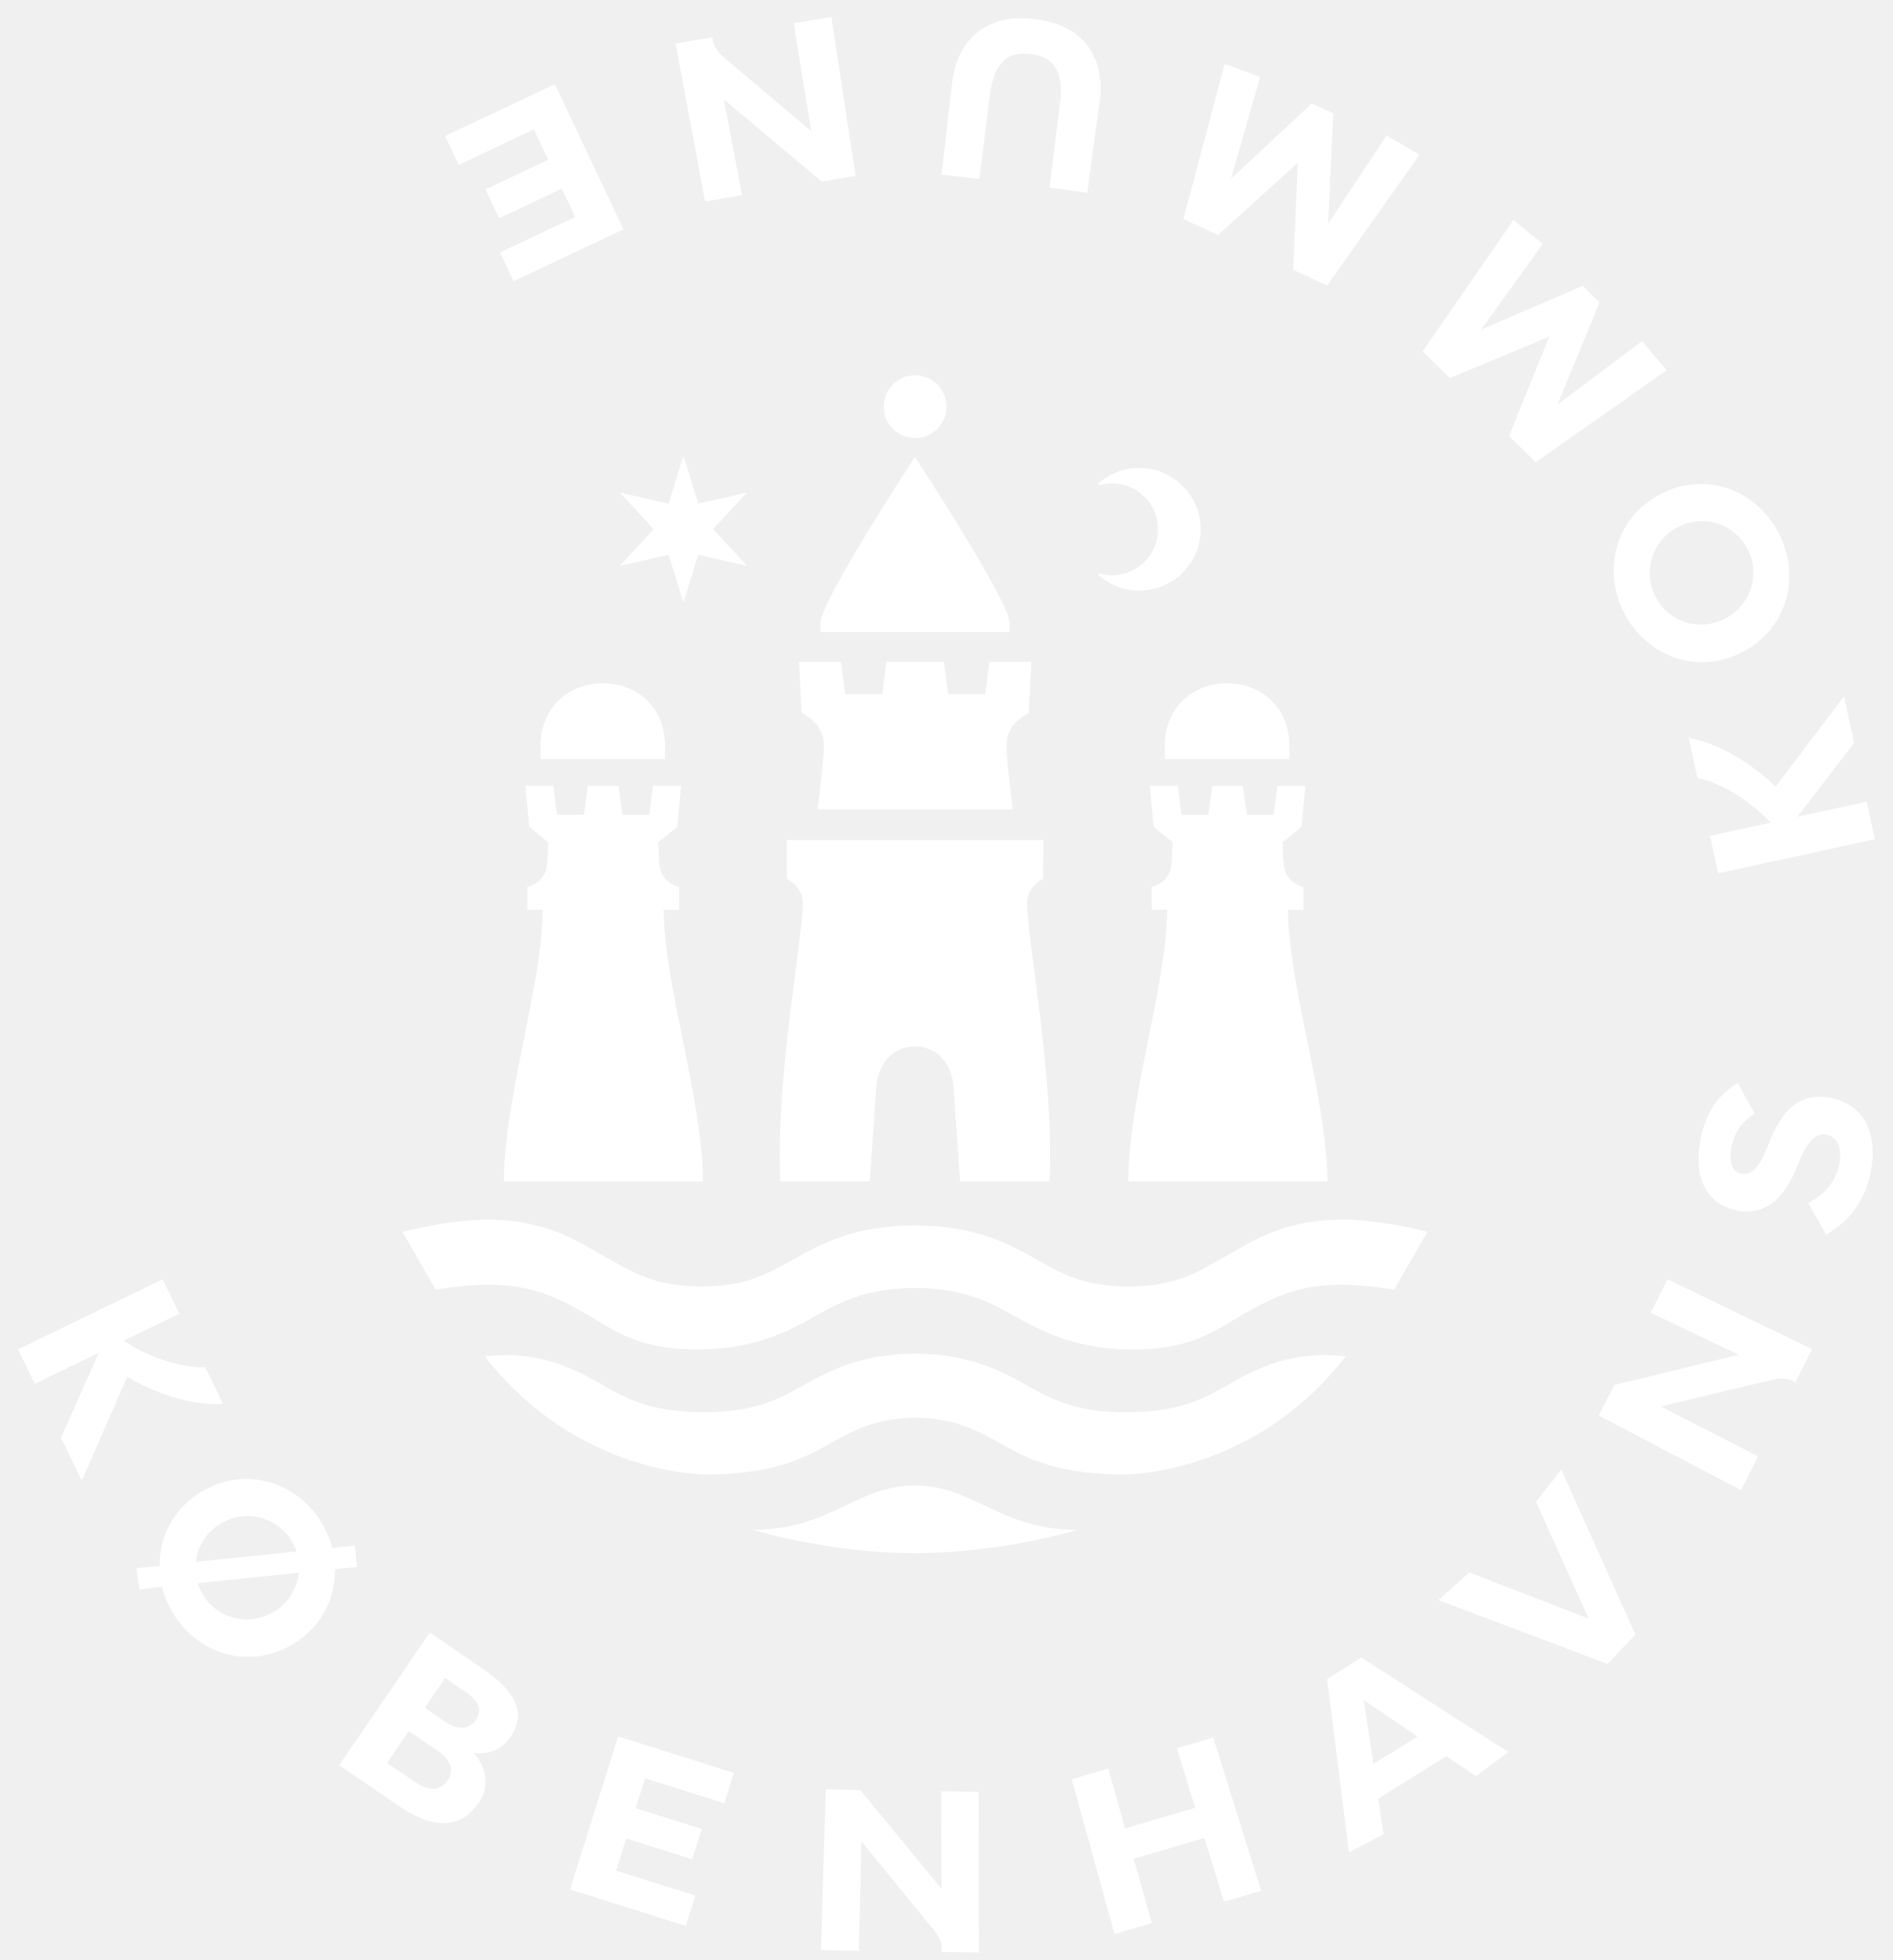
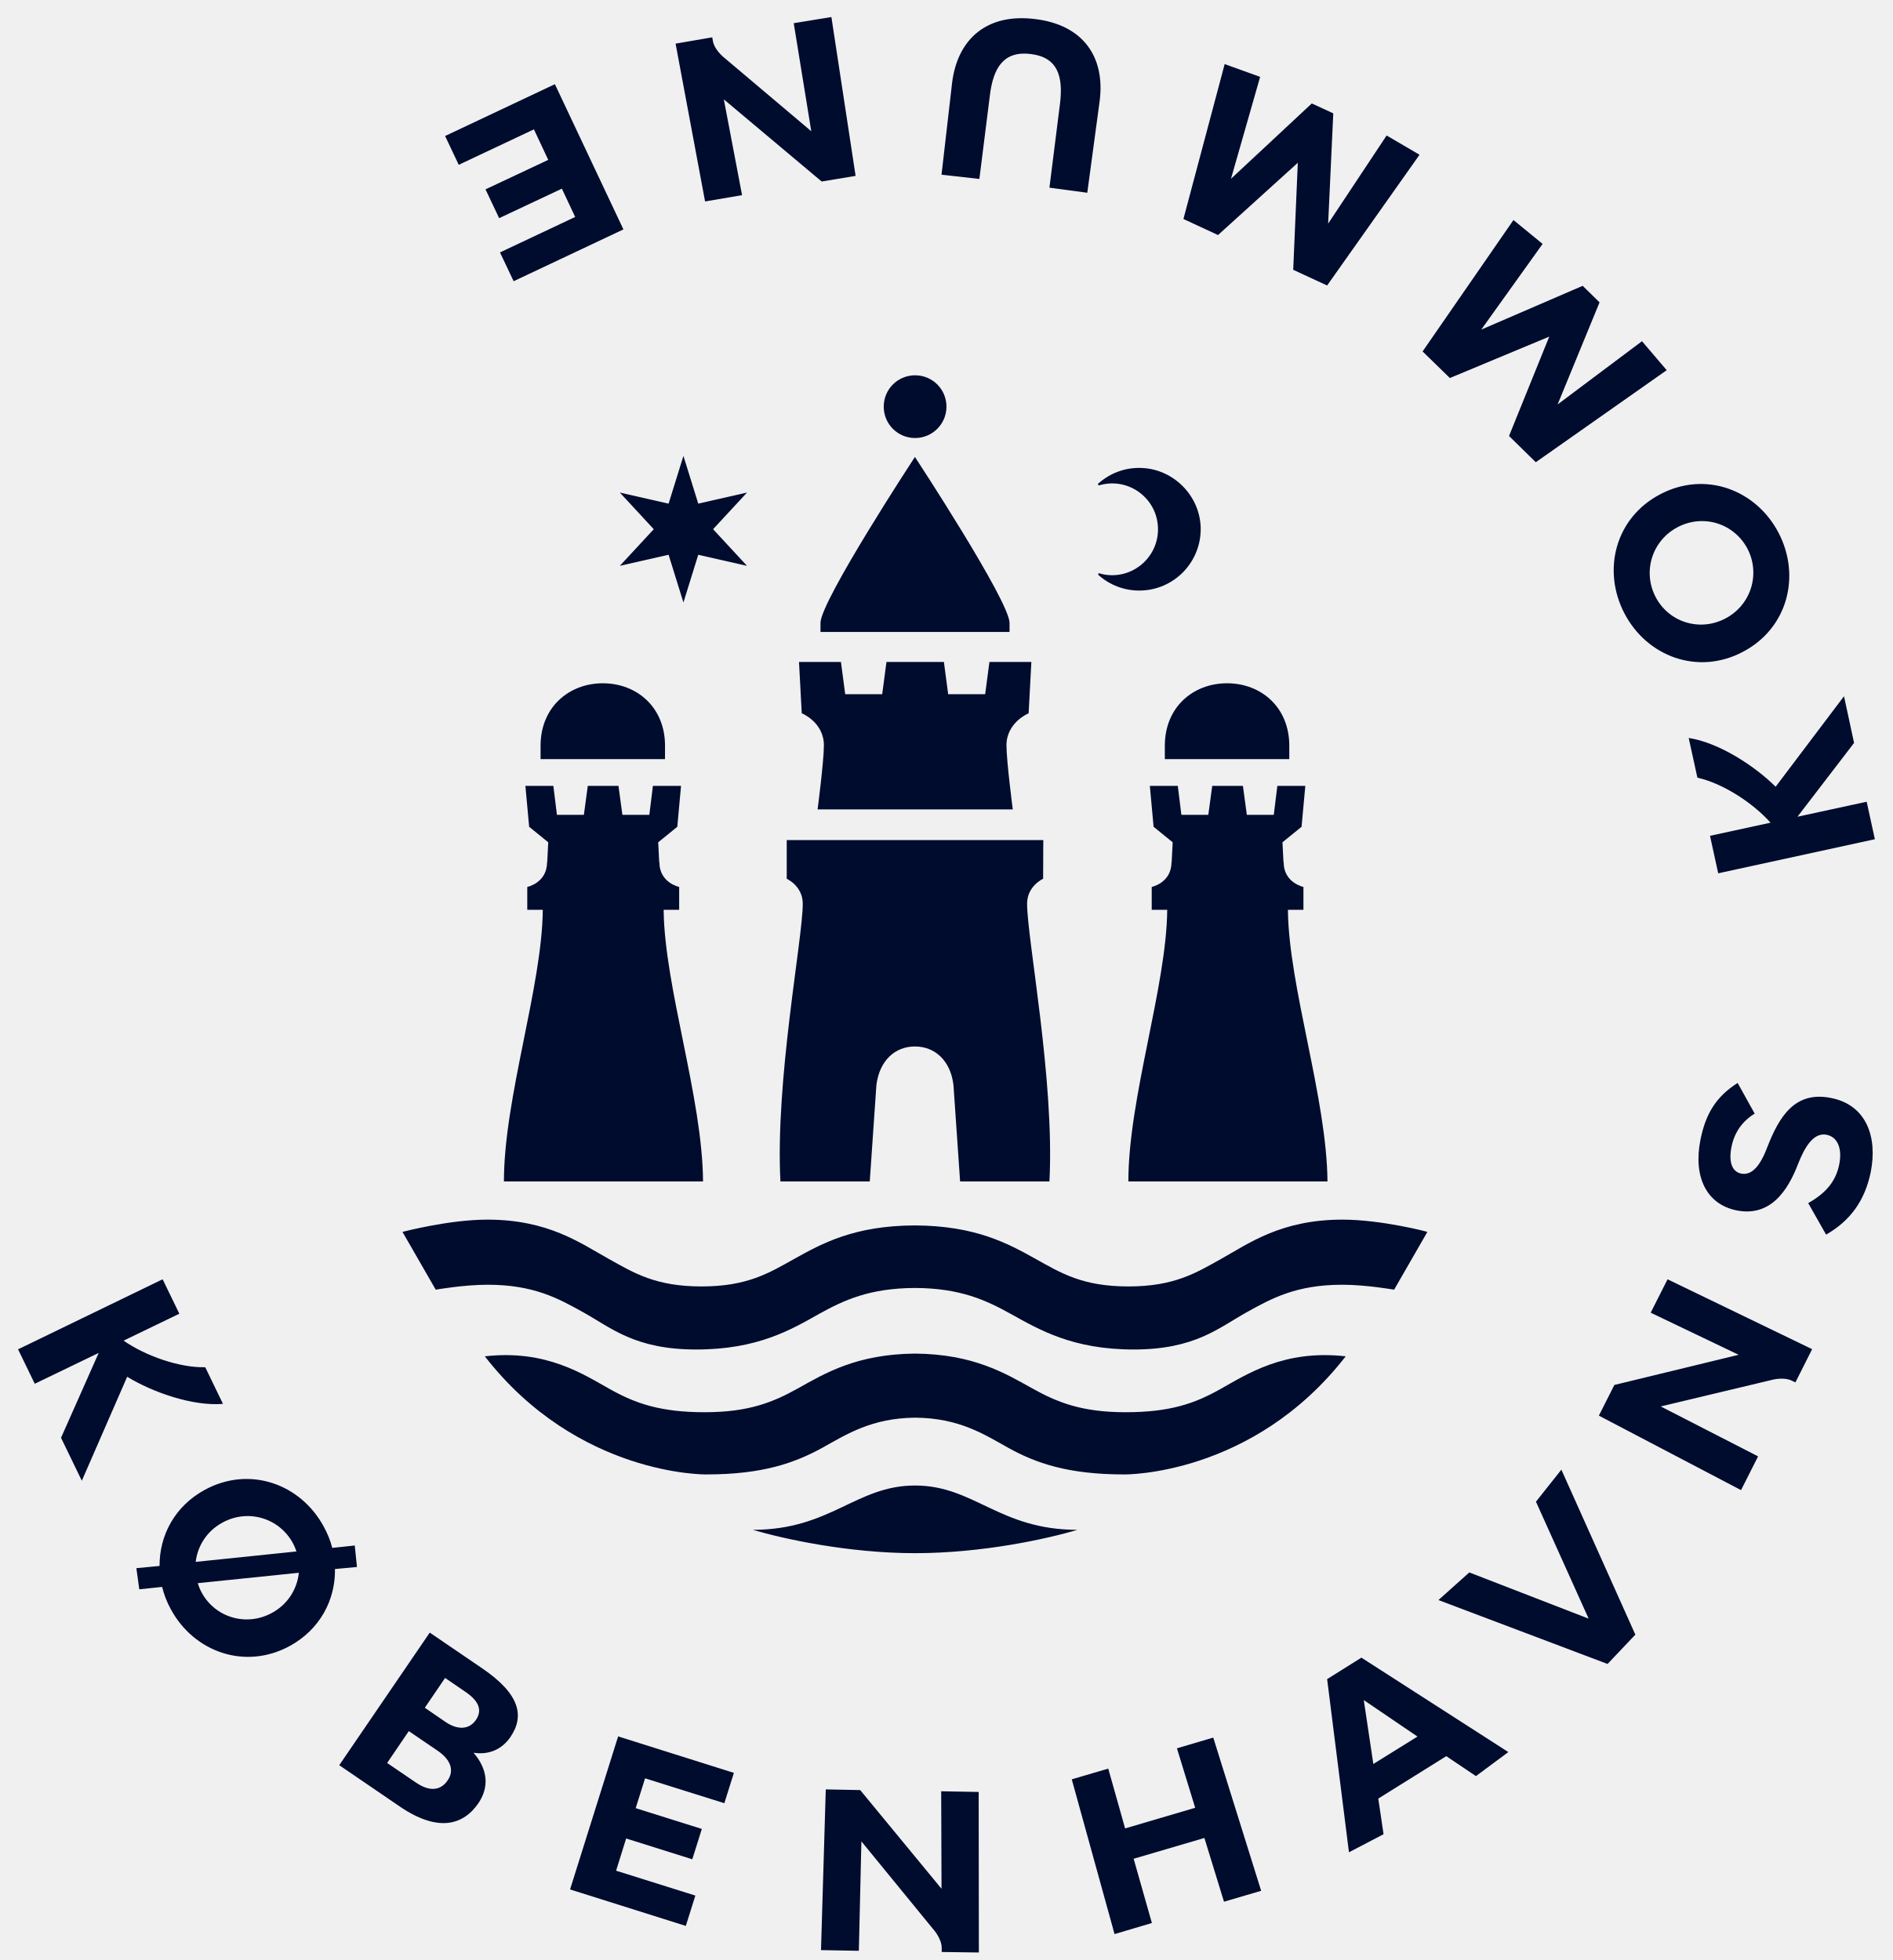
<svg xmlns="http://www.w3.org/2000/svg" version="1.1" id="Lag_1" x="0px" y="0px" viewBox="0 0 111 115" style="enable-background:new 0 0 111 115;" xml:space="preserve">
  <style type="text/css">
- 	.st0{fill:#ffffff;}
+ 	.st0{fill:#000C2E;}
</style>
  <path class="st0" d="M59.22,36.55v0.53H48.13v-0.53h0c0-1.29,5.54-9.74,5.54-9.74S59.22,35.27,59.22,36.55L59.22,36.55z   M67.03,27.46c-1-0.06-1.92,0.3-2.6,0.91c-0.05,0.04-0.01,0.12,0.06,0.1c0.43-0.12,0.9-0.15,1.39-0.03  c1.03,0.25,1.84,1.11,2.01,2.16c0.28,1.69-1.02,3.15-2.66,3.15c-0.26,0-0.51-0.04-0.74-0.11c-0.06-0.02-0.1,0.06-0.05,0.1  c0.64,0.57,1.47,0.91,2.39,0.91c2.05,0,3.69-1.71,3.6-3.77C70.34,29.06,68.85,27.56,67.03,27.46 M59.41,47.49  c0,0-0.37-2.82-0.37-3.76c0-1.35,1.3-1.88,1.3-1.88l0.16-3.01l-2.46,0l-0.25,1.89h-2.17l-0.25-1.89H52l-0.25,1.89h-2.17l-0.25-1.89  l-2.46,0l0.16,3.01c0,0,1.3,0.52,1.3,1.88c0,0.94-0.37,3.76-0.37,3.76H59.41z M39.01,44.54l0-0.79c0-2.25-1.65-3.66-3.65-3.66  c-1.99,0-3.65,1.41-3.65,3.66l0,0.79H39.01z M61.2,49.29H46.15v2.27c0,0,0.94,0.42,0.94,1.46c0,2.08-1.62,10.34-1.31,16.3h5.24  l0.39-5.66c0.18-1.43,1.09-2.26,2.26-2.26c1.17,0,2.09,0.83,2.26,2.26l0.39,5.66h5.24c0.31-5.96-1.31-14.21-1.31-16.3  c0-1.04,0.94-1.46,0.94-1.46L61.2,49.29 M55.52,23.86c0-1.02-0.82-1.84-1.84-1.84c-1.02,0-1.84,0.82-1.84,1.84  c0,1.02,0.82,1.84,1.84,1.84C54.69,25.7,55.52,24.88,55.52,23.86 M38.93,53.38h0.91v-1.34c0,0-1.16-0.24-1.16-1.45h-0.01l-0.06-1.17  l1.12-0.91l0.22-2.4H38.3l-0.21,1.7h-1.58l-0.23-1.7h-0.9h-0.9l-0.23,1.7h-1.58l-0.21-1.7h-1.64l0.22,2.4l1.12,0.91l-0.06,1.17  h-0.01c0,1.21-1.16,1.45-1.16,1.45v1.34h0.91c-0.04,4.51-2.28,11.04-2.28,15.94h5.84h5.84C41.21,64.41,38.97,57.89,38.93,53.38z   M75.63,44.54l0-0.79c0-2.25-1.65-3.66-3.65-3.66s-3.65,1.41-3.65,3.66l0,0.79H75.63z M75.55,53.38h0.91v-1.34  c0,0-1.16-0.24-1.16-1.45h-0.01l-0.06-1.17l1.12-0.91l0.22-2.4h-1.64l-0.21,1.7h-1.58l-0.23-1.7h-0.9h-0.9l-0.23,1.7h-1.58  l-0.21-1.7h-1.64l0.22,2.4l1.12,0.91l-0.06,1.17h-0.01c0,1.21-1.16,1.45-1.16,1.45v1.34h0.91c-0.04,4.51-2.28,11.04-2.28,15.94h5.84  h5.84C77.83,64.41,75.59,57.89,75.55,53.38z M39.22,29.55l-2.86-0.65l1.99,2.15l-1.99,2.15l2.86-0.65l0.87,2.8l0.87-2.8l2.86,0.65  l-1.99-2.15l1.99-2.15l-2.86,0.65l-0.87-2.8L39.22,29.55z M78.75,71.56c-3.6,0-5.48,1.39-7.13,2.31c-1.47,0.82-2.74,1.61-5.43,1.61  c-2.69,0-3.96-0.79-5.43-1.61c-1.65-0.92-3.53-1.95-7.09-1.97c-3.55,0.01-5.44,1.05-7.09,1.97c-1.47,0.82-2.74,1.61-5.43,1.61  c-2.69,0-3.96-0.79-5.43-1.61c-1.66-0.92-3.54-2.31-7.13-2.31c-2.27,0-4.98,0.72-4.98,0.72l1.95,3.39c0,0,1.63-0.29,3.04-0.29  c2.69,0,4.13,0.79,5.6,1.61c1.66,0.92,3.04,2.19,6.64,2.19c3.6,0,5.56-1.16,7.21-2.09c1.46-0.81,2.97-1.51,5.62-1.52  c2.65,0.01,4.16,0.71,5.62,1.52c1.66,0.92,3.62,2.09,7.21,2.09c3.6,0,4.98-1.27,6.64-2.19c1.47-0.82,2.92-1.61,5.6-1.61  c1.4,0,3.04,0.29,3.04,0.29l1.95-3.39C83.74,72.27,81.02,71.56,78.75,71.56z M71.52,81.54c-1.44,0.8-2.88,1.32-5.49,1.32  c-2.62,0-4.04-0.6-5.48-1.4c-1.6-0.89-3.45-2.01-6.87-2.04c-3.42,0.03-5.28,1.15-6.87,2.04c-1.44,0.8-2.86,1.4-5.48,1.4  c-2.62,0-4.06-0.53-5.49-1.32c-1.62-0.9-3.78-2.37-7.4-1.96c5.47,7.04,12.99,6.93,12.99,6.93c3.32,0,5.2-0.68,6.82-1.57  c1.42-0.79,2.89-1.74,5.44-1.76c2.56,0.02,4.03,0.97,5.44,1.76c1.62,0.9,3.5,1.57,6.82,1.57c0,0,7.52,0.11,12.99-6.93  C75.3,79.17,73.14,80.64,71.52,81.54z M53.68,87.16c-3.47,0-4.95,2.6-9.52,2.6c1.76,0.52,5.58,1.37,9.52,1.37  c3.94,0,7.76-0.84,9.52-1.37C58.62,89.76,57.14,87.16,53.68,87.16z M86.58,104.21l1.9-1.41l-8.62-5.54l-2.01,1.26l1.28,10.16  l2.03-1.06l-0.31-2.09l3.99-2.49L86.58,104.21z M80.56,103.5L80,99.75l3.15,2.14L80.56,103.5z M36.26,101.88l6.79,2.14l-0.56,1.78  l-4.65-1.46l-0.55,1.75l3.88,1.22l-0.56,1.78l-3.88-1.22l-0.59,1.89l4.65,1.46l-0.56,1.78l-6.79-2.14L36.26,101.88z M36.57,13.46  l-6.44,3.04l-0.8-1.69l4.41-2.08l-0.78-1.66l-3.68,1.73l-0.8-1.69l3.68-1.73l-0.84-1.79l-4.41,2.08l-0.8-1.69l6.44-3.04L36.57,13.46  z M100.79,51.24l-0.48-2.2l3.55-0.77c-1.04-1.17-2.82-2.32-4.29-2.64l-0.51-2.33c1.78,0.27,3.88,1.65,5.1,2.86l4.01-5.31l0.59,2.74  l-3.32,4.33l4.06-0.88l0.48,2.2L100.79,51.24z M107.12,72.44l-1.05-1.85c1.03-0.58,1.62-1.27,1.82-2.27c0.18-0.9-0.07-1.6-0.74-1.74  c-0.77-0.15-1.28,0.73-1.65,1.65c-0.63,1.67-1.66,3.17-3.62,2.79c-1.76-0.35-2.57-1.95-2.13-4.15c0.3-1.49,0.89-2.51,2.18-3.33  l1,1.8c-0.73,0.45-1.19,1.1-1.36,1.95c-0.18,0.9,0.04,1.46,0.57,1.57c0.66,0.13,1.15-0.54,1.53-1.55c0.7-1.81,1.63-3.31,3.73-2.89  c2.1,0.41,2.74,2.31,2.34,4.34C109.39,70.48,108.51,71.64,107.12,72.44z M25.21,95.79l3.08,2.1c2.23,1.52,2.48,2.81,1.65,4.03  c-0.49,0.71-1.24,1.06-2.16,0.92c0.84,0.98,0.92,2.01,0.29,2.95c-0.87,1.28-2.35,1.75-4.61,0.21l-3.56-2.43L25.21,95.79z   M24.4,104.59c0.82,0.56,1.46,0.46,1.86-0.13c0.36-0.52,0.26-1.16-0.59-1.74l-1.69-1.15l-1.27,1.87L24.4,104.59z M26.13,101.03  c0.69,0.47,1.38,0.48,1.79-0.12c0.36-0.53,0.22-1.07-0.6-1.63l-1.21-0.83l-1.19,1.75L26.13,101.03z M9.54,75.06l0.98,2.02  l-3.27,1.58c1.28,0.89,3.28,1.6,4.79,1.56l1.04,2.15c-1.8,0.15-4.16-0.7-5.62-1.59l-2.66,6.1l-1.22-2.52l2.21-4.98l-3.75,1.81  l-0.98-2.02L9.54,75.06z M93.79,83.06l0.91-1.8l7.29-1.77l-5.16-2.47l0.99-1.96l8.48,4.1l-0.98,1.95l-0.21-0.1  c-0.29-0.15-0.78-0.16-1.28-0.02l-6.41,1.53l5.71,2.93l-1,1.98L93.79,83.06z M50.19,10.32l-1.99,0.33l-5.74-4.82l1.07,5.62  l-2.17,0.37l-1.73-9.26l2.15-0.37l0.04,0.22c0.05,0.32,0.33,0.72,0.74,1.04l5.03,4.25l-1.03-6.34L48.77,1L50.19,10.32z M84.38,93.88  l1.81-1.62l7,2.71l-3.09-6.86l1.49-1.88l4.34,9.68l-1.63,1.72L84.38,93.88z M20.94,91.94l-0.13-1.26l-1.32,0.14  c-0.11-0.43-0.28-0.85-0.5-1.25c-1.36-2.51-4.35-3.58-6.97-2.16c-1.77,0.96-2.67,2.68-2.66,4.47L8,92.01l0.17,1.24l1.34-0.14  c0.11,0.45,0.28,0.89,0.51,1.31c1.36,2.51,4.35,3.58,6.97,2.16c1.78-0.97,2.69-2.71,2.66-4.52L20.94,91.94z M13.06,89.33  c1.51-0.82,3.33-0.25,4.12,1.21c0.09,0.16,0.15,0.32,0.21,0.49l-5.91,0.61C11.59,90.71,12.13,89.83,13.06,89.33z M15.94,94.64  c-1.51,0.82-3.33,0.25-4.11-1.2c-0.1-0.18-0.17-0.36-0.23-0.55l5.93-0.61C17.43,93.24,16.88,94.14,15.94,94.64z M88.78,12.91  l1.71,1.4l-3.6,5.03l5.95-2.57l0.99,0.97l-2.46,5.99l4.95-3.71l1.45,1.7l-7.68,5.4l-1.57-1.54l2.36-5.83l-5.83,2.43l-1.6-1.56  L88.78,12.91z M71.84,3.76l2.08,0.75l-1.71,5.98l4.74-4.42l1.26,0.58l-0.3,6.47l3.43-5.17l1.93,1.13l-5.42,7.67l-1.99-0.92  l0.27-6.28l-4.68,4.24l-2.03-0.94L71.84,3.76z M48.44,104.99l2.02,0.04l4.77,5.79l-0.02-5.72l2.2,0.04l0.01,9.42l-2.18-0.03l0-0.23  c0.01-0.32-0.19-0.77-0.54-1.16l-4.17-5.1l-0.15,6.42l-2.22-0.04L48.44,104.99z M64.51,5.9l-0.73,5.41l-2.22-0.3l0.62-4.93  c0.2-1.63-0.15-2.72-1.71-2.91c-1.59-0.2-2.2,0.8-2.4,2.4l-0.62,4.93l-2.22-0.25l0.62-5.39c0.32-2.59,2.06-4.1,4.88-3.74  C63.53,1.46,64.83,3.33,64.51,5.9z M104.33,31.26c-1.32-2.53-4.3-3.65-6.94-2.26c-2.64,1.38-3.42,4.46-2.1,6.99  c1.32,2.53,4.3,3.65,6.94,2.26C104.87,36.87,105.65,33.79,104.33,31.26z M101.21,36.29c-1.53,0.8-3.33,0.2-4.09-1.26  c-0.77-1.47-0.23-3.3,1.29-4.1c1.53-0.8,3.33-0.2,4.1,1.27C103.27,33.67,102.73,35.49,101.21,36.29z M70.65,107.84l-4.15,1.22  l1.07,3.77l-2.19,0.65l-2.51-9.08l2.14-0.63l0.99,3.51l4.11-1.21l-1.07-3.49l2.13-0.63l2.81,8.99l-2.18,0.64L70.65,107.84z" />
</svg>
